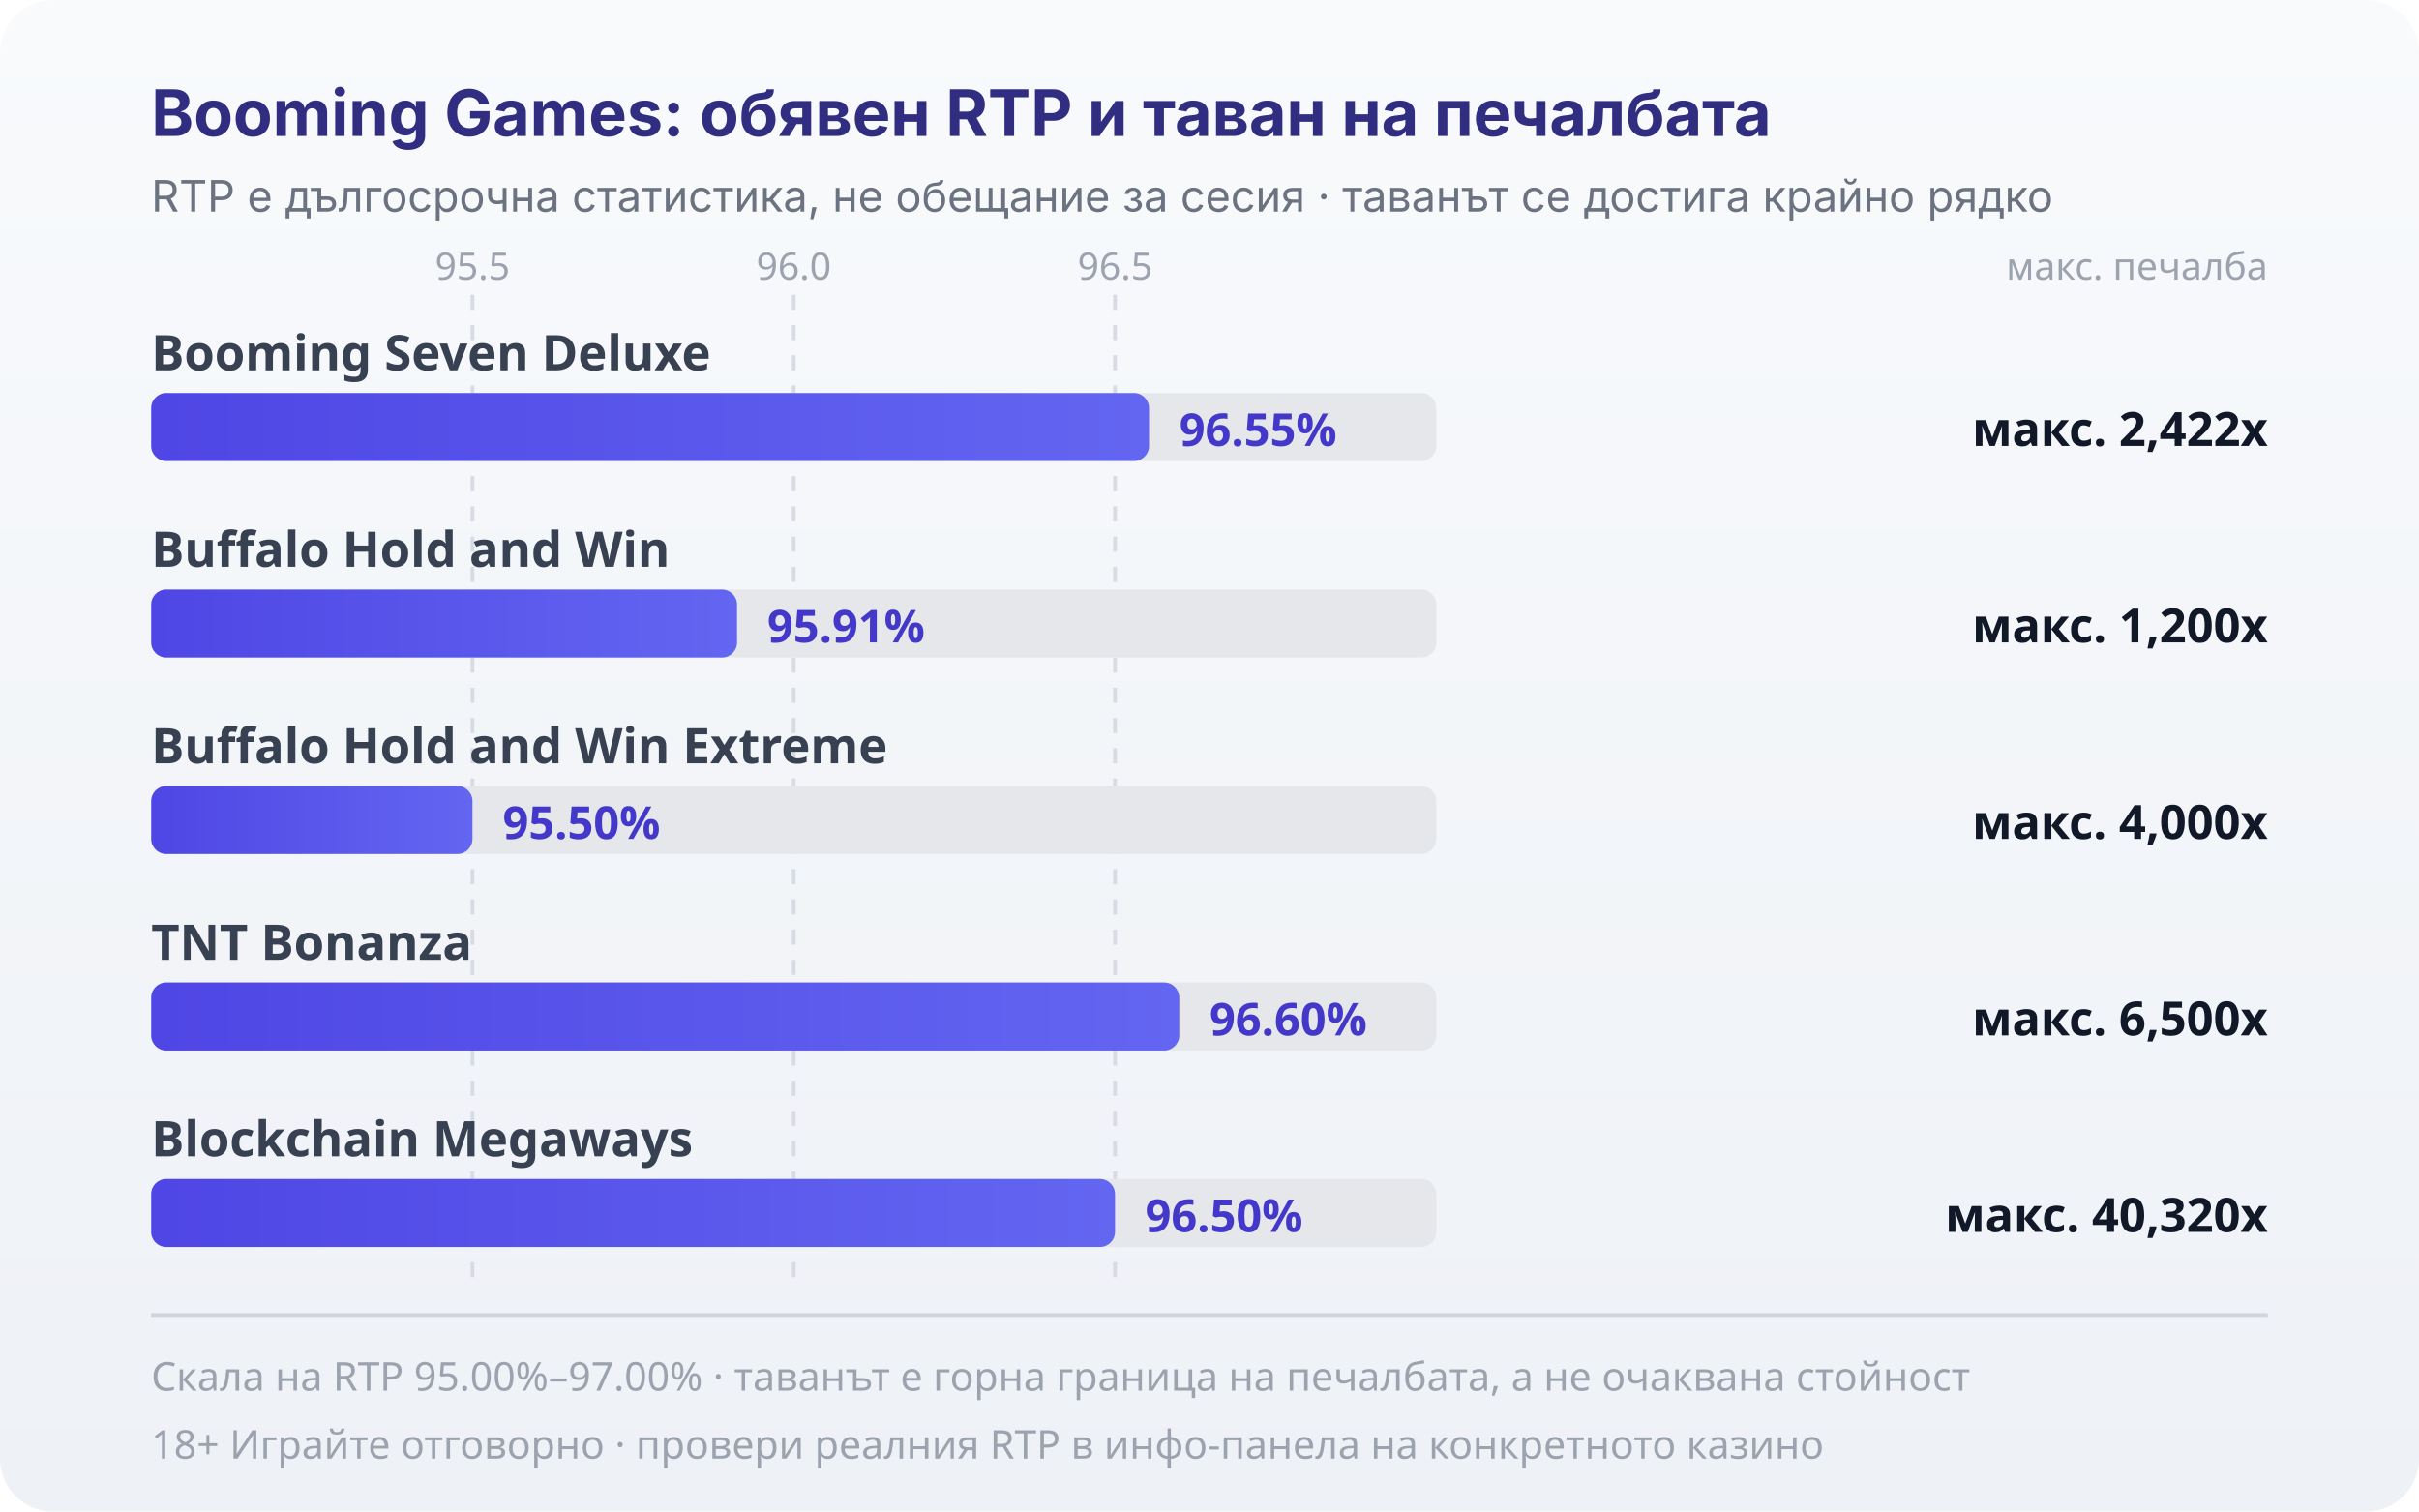
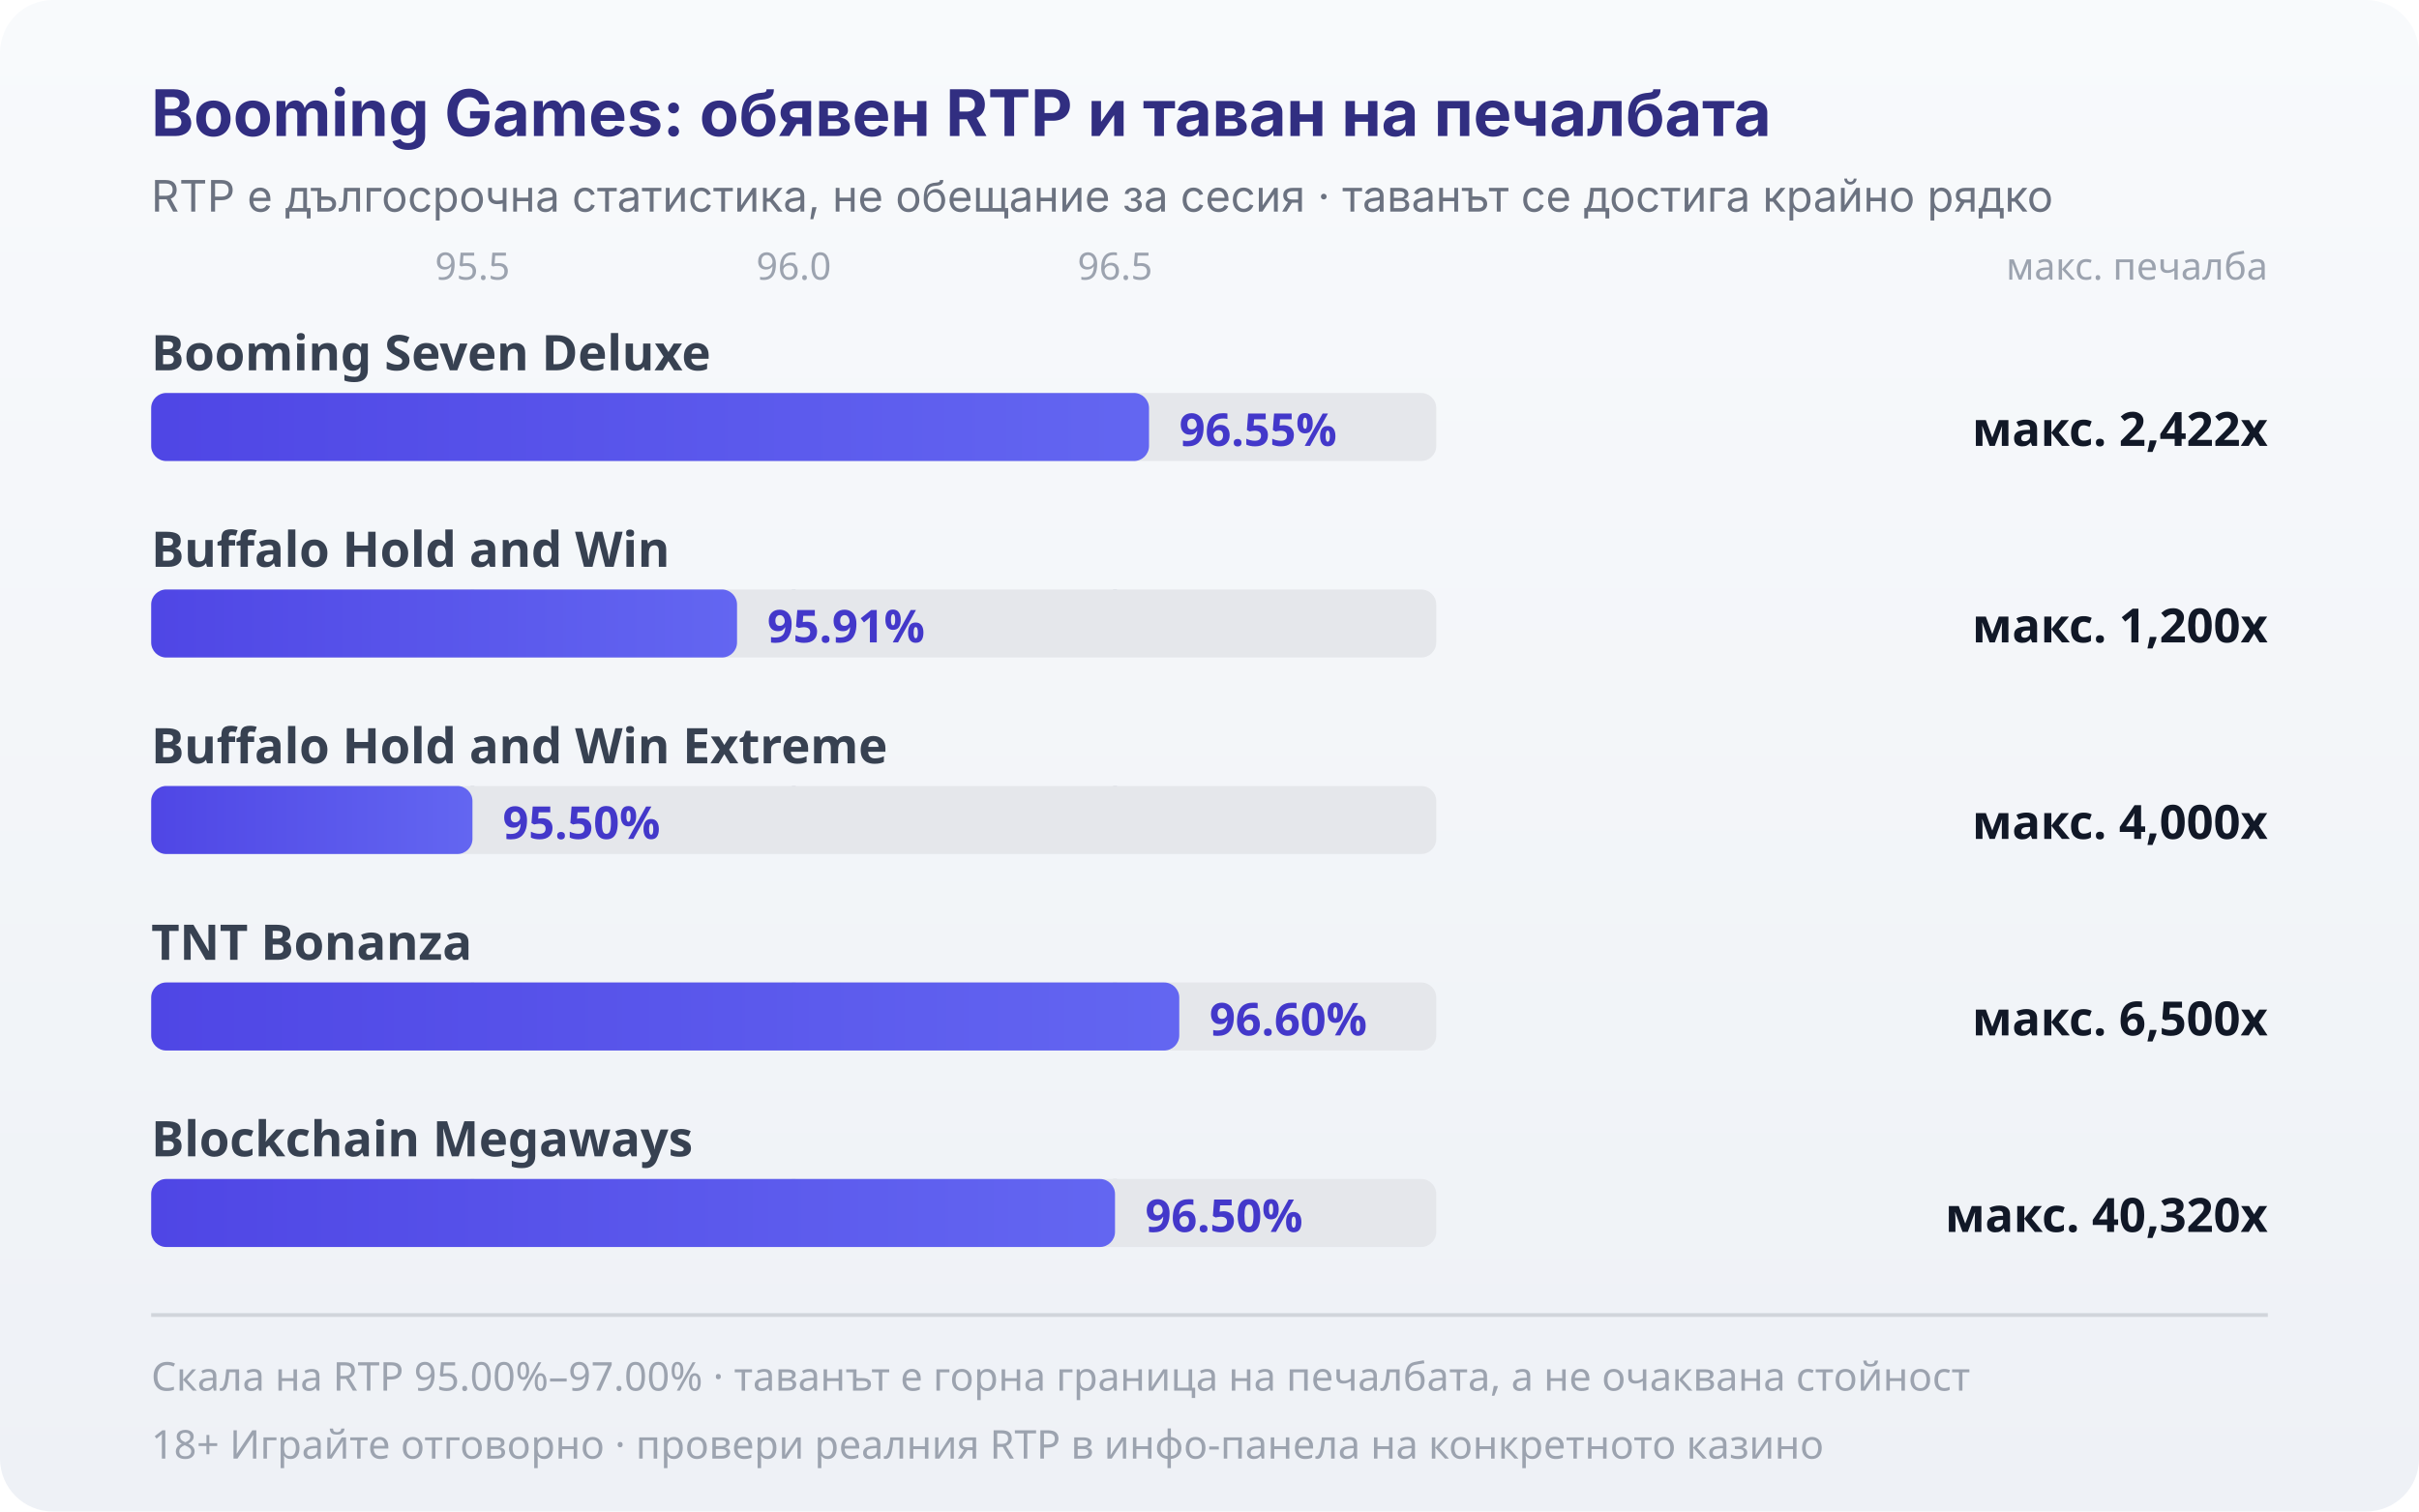
<svg xmlns="http://www.w3.org/2000/svg" viewBox="0 0 640 400" width="640" height="400" role="img" aria-label="Обявен RTP и таван на печалбата на пет слота на Booming Games: Booming Seven Deluxe RTP 96.55% таван 2,422x, Buffalo Hold and Win RTP 95.91% таван 1,200x, Buffalo Hold and Win Extreme RTP 95.50% таван 4,000x, TNT Bonanza RTP 96.60% таван 6,500x, Blockchain Megaways RTP 96.50% таван 40,320x">
  <defs>
    <linearGradient id="cardbg" x1="0" y1="0" x2="0" y2="1">
      <stop offset="0%" stop-color="#f8fafc" />
      <stop offset="100%" stop-color="#eef1f6" />
    </linearGradient>
    <linearGradient id="bar" x1="0" y1="0" x2="1" y2="0">
      <stop offset="0%" stop-color="#4f46e5" />
      <stop offset="100%" stop-color="#6366f1" />
    </linearGradient>
  </defs>
  <rect width="640" height="400" rx="14" ry="14" fill="url(#cardbg)" />
  <text x="40" y="36" font-family="system-ui, -apple-system, sans-serif" font-size="17" font-weight="700" fill="#312e81">Booming Games: обявен RTP и таван на печалбата</text>
  <text x="40" y="56" font-family="system-ui, -apple-system, sans-serif" font-size="11.5" fill="#6b7280">RTP е дългосрочна статистика, не обещание за сесия · таванът се достига крайно рядко</text>
-   <line x1="125" y1="78" x2="125" y2="340" stroke="#d7dbe3" stroke-width="1" stroke-dasharray="4,4" />
-   <line x1="210" y1="78" x2="210" y2="340" stroke="#d7dbe3" stroke-width="1" stroke-dasharray="4,4" />
-   <line x1="295" y1="78" x2="295" y2="340" stroke="#d7dbe3" stroke-width="1" stroke-dasharray="4,4" />
+   <g stroke="#c7ccd6" stroke-width="1" stroke-dasharray="3,3">
+     <line x1="125" y1="104" x2="125" y2="122" />
+     <line x1="210" y1="104" x2="210" y2="122" />
+     <line x1="295" y1="104" x2="295" y2="122" />
+     <line x1="125" y1="156" x2="125" y2="174" />
+     <line x1="210" y1="156" x2="210" y2="174" />
+     <line x1="295" y1="156" x2="295" y2="174" />
+     <line x1="125" y1="208" x2="125" y2="226" />
+     <line x1="210" y1="208" x2="210" y2="226" />
+     <line x1="295" y1="208" x2="295" y2="226" />
+     <line x1="125" y1="260" x2="125" y2="278" />
+     <line x1="210" y1="260" x2="210" y2="278" />
+     <line x1="295" y1="260" x2="295" y2="278" />
+     <line x1="125" y1="312" x2="125" y2="330" />
+     <line x1="210" y1="312" x2="210" y2="330" />
+     <line x1="295" y1="312" x2="295" y2="330" />
+   </g>
  <text x="125" y="74" font-family="system-ui, sans-serif" font-size="10" fill="#9ca3af" text-anchor="middle">95.5</text>
  <text x="210" y="74" font-family="system-ui, sans-serif" font-size="10" fill="#9ca3af" text-anchor="middle">96.0</text>
  <text x="295" y="74" font-family="system-ui, sans-serif" font-size="10" fill="#9ca3af" text-anchor="middle">96.5</text>
  <text x="600" y="74" font-family="system-ui, sans-serif" font-size="10" fill="#9ca3af" text-anchor="end">макс. печалба</text>
  <text x="40" y="98" font-family="system-ui, sans-serif" font-size="13" font-weight="600" fill="#374151">Booming Seven Deluxe</text>
  <rect x="40" y="104" width="340" height="18" rx="4" fill="#e5e7eb" />
  <rect x="40" y="104" width="264" height="18" rx="4" fill="url(#bar)" />
  <text x="312" y="118" font-family="system-ui, sans-serif" font-size="12" font-weight="800" fill="#4338ca" text-anchor="start">96.55%</text>
  <text x="600" y="118" font-family="system-ui, sans-serif" font-size="12.5" font-weight="700" fill="#111827" text-anchor="end">макс. 2,422x</text>
  <text x="40" y="150" font-family="system-ui, sans-serif" font-size="13" font-weight="600" fill="#374151">Buffalo Hold and Win</text>
  <rect x="40" y="156" width="340" height="18" rx="4" fill="#e5e7eb" />
  <rect x="40" y="156" width="155" height="18" rx="4" fill="url(#bar)" />
  <text x="203" y="170" font-family="system-ui, sans-serif" font-size="12" font-weight="800" fill="#4338ca" text-anchor="start">95.91%</text>
  <text x="600" y="170" font-family="system-ui, sans-serif" font-size="12.5" font-weight="700" fill="#111827" text-anchor="end">макс. 1,200x</text>
  <text x="40" y="202" font-family="system-ui, sans-serif" font-size="13" font-weight="600" fill="#374151">Buffalo Hold and Win Extreme</text>
  <rect x="40" y="208" width="340" height="18" rx="4" fill="#e5e7eb" />
  <rect x="40" y="208" width="85" height="18" rx="4" fill="url(#bar)" />
  <text x="133" y="222" font-family="system-ui, sans-serif" font-size="12" font-weight="800" fill="#4338ca" text-anchor="start">95.50%</text>
  <text x="600" y="222" font-family="system-ui, sans-serif" font-size="12.5" font-weight="700" fill="#111827" text-anchor="end">макс. 4,000x</text>
  <text x="40" y="254" font-family="system-ui, sans-serif" font-size="13" font-weight="600" fill="#374151">TNT Bonanza</text>
  <rect x="40" y="260" width="340" height="18" rx="4" fill="#e5e7eb" />
  <rect x="40" y="260" width="272" height="18" rx="4" fill="url(#bar)" />
  <text x="320" y="274" font-family="system-ui, sans-serif" font-size="12" font-weight="800" fill="#4338ca" text-anchor="start">96.60%</text>
  <text x="600" y="274" font-family="system-ui, sans-serif" font-size="12.5" font-weight="700" fill="#111827" text-anchor="end">макс. 6,500x</text>
  <text x="40" y="306" font-family="system-ui, sans-serif" font-size="13" font-weight="600" fill="#374151">Blockchain Megaways</text>
  <rect x="40" y="312" width="340" height="18" rx="4" fill="#e5e7eb" />
  <rect x="40" y="312" width="255" height="18" rx="4" fill="url(#bar)" />
  <text x="303" y="326" font-family="system-ui, sans-serif" font-size="12" font-weight="800" fill="#4338ca" text-anchor="start">96.50%</text>
  <text x="600" y="326" font-family="system-ui, sans-serif" font-size="12.5" font-weight="700" fill="#111827" text-anchor="end">макс. 40,320x</text>
  <line x1="40" y1="348" x2="600" y2="348" stroke="#d1d5db" stroke-width="1" />
  <text x="40" y="368" font-family="system-ui, sans-serif" font-size="10.5" fill="#9ca3af">Скала на RTP 95.00%–97.00% · таванът е горна граница на печалбата, а не очаквана стойност</text>
  <text x="40" y="386" font-family="system-ui, sans-serif" font-size="10.5" fill="#9ca3af">18+ Играйте отговорно · провери реалния RTP в инфо-панела на конкретното казино</text>
</svg>
